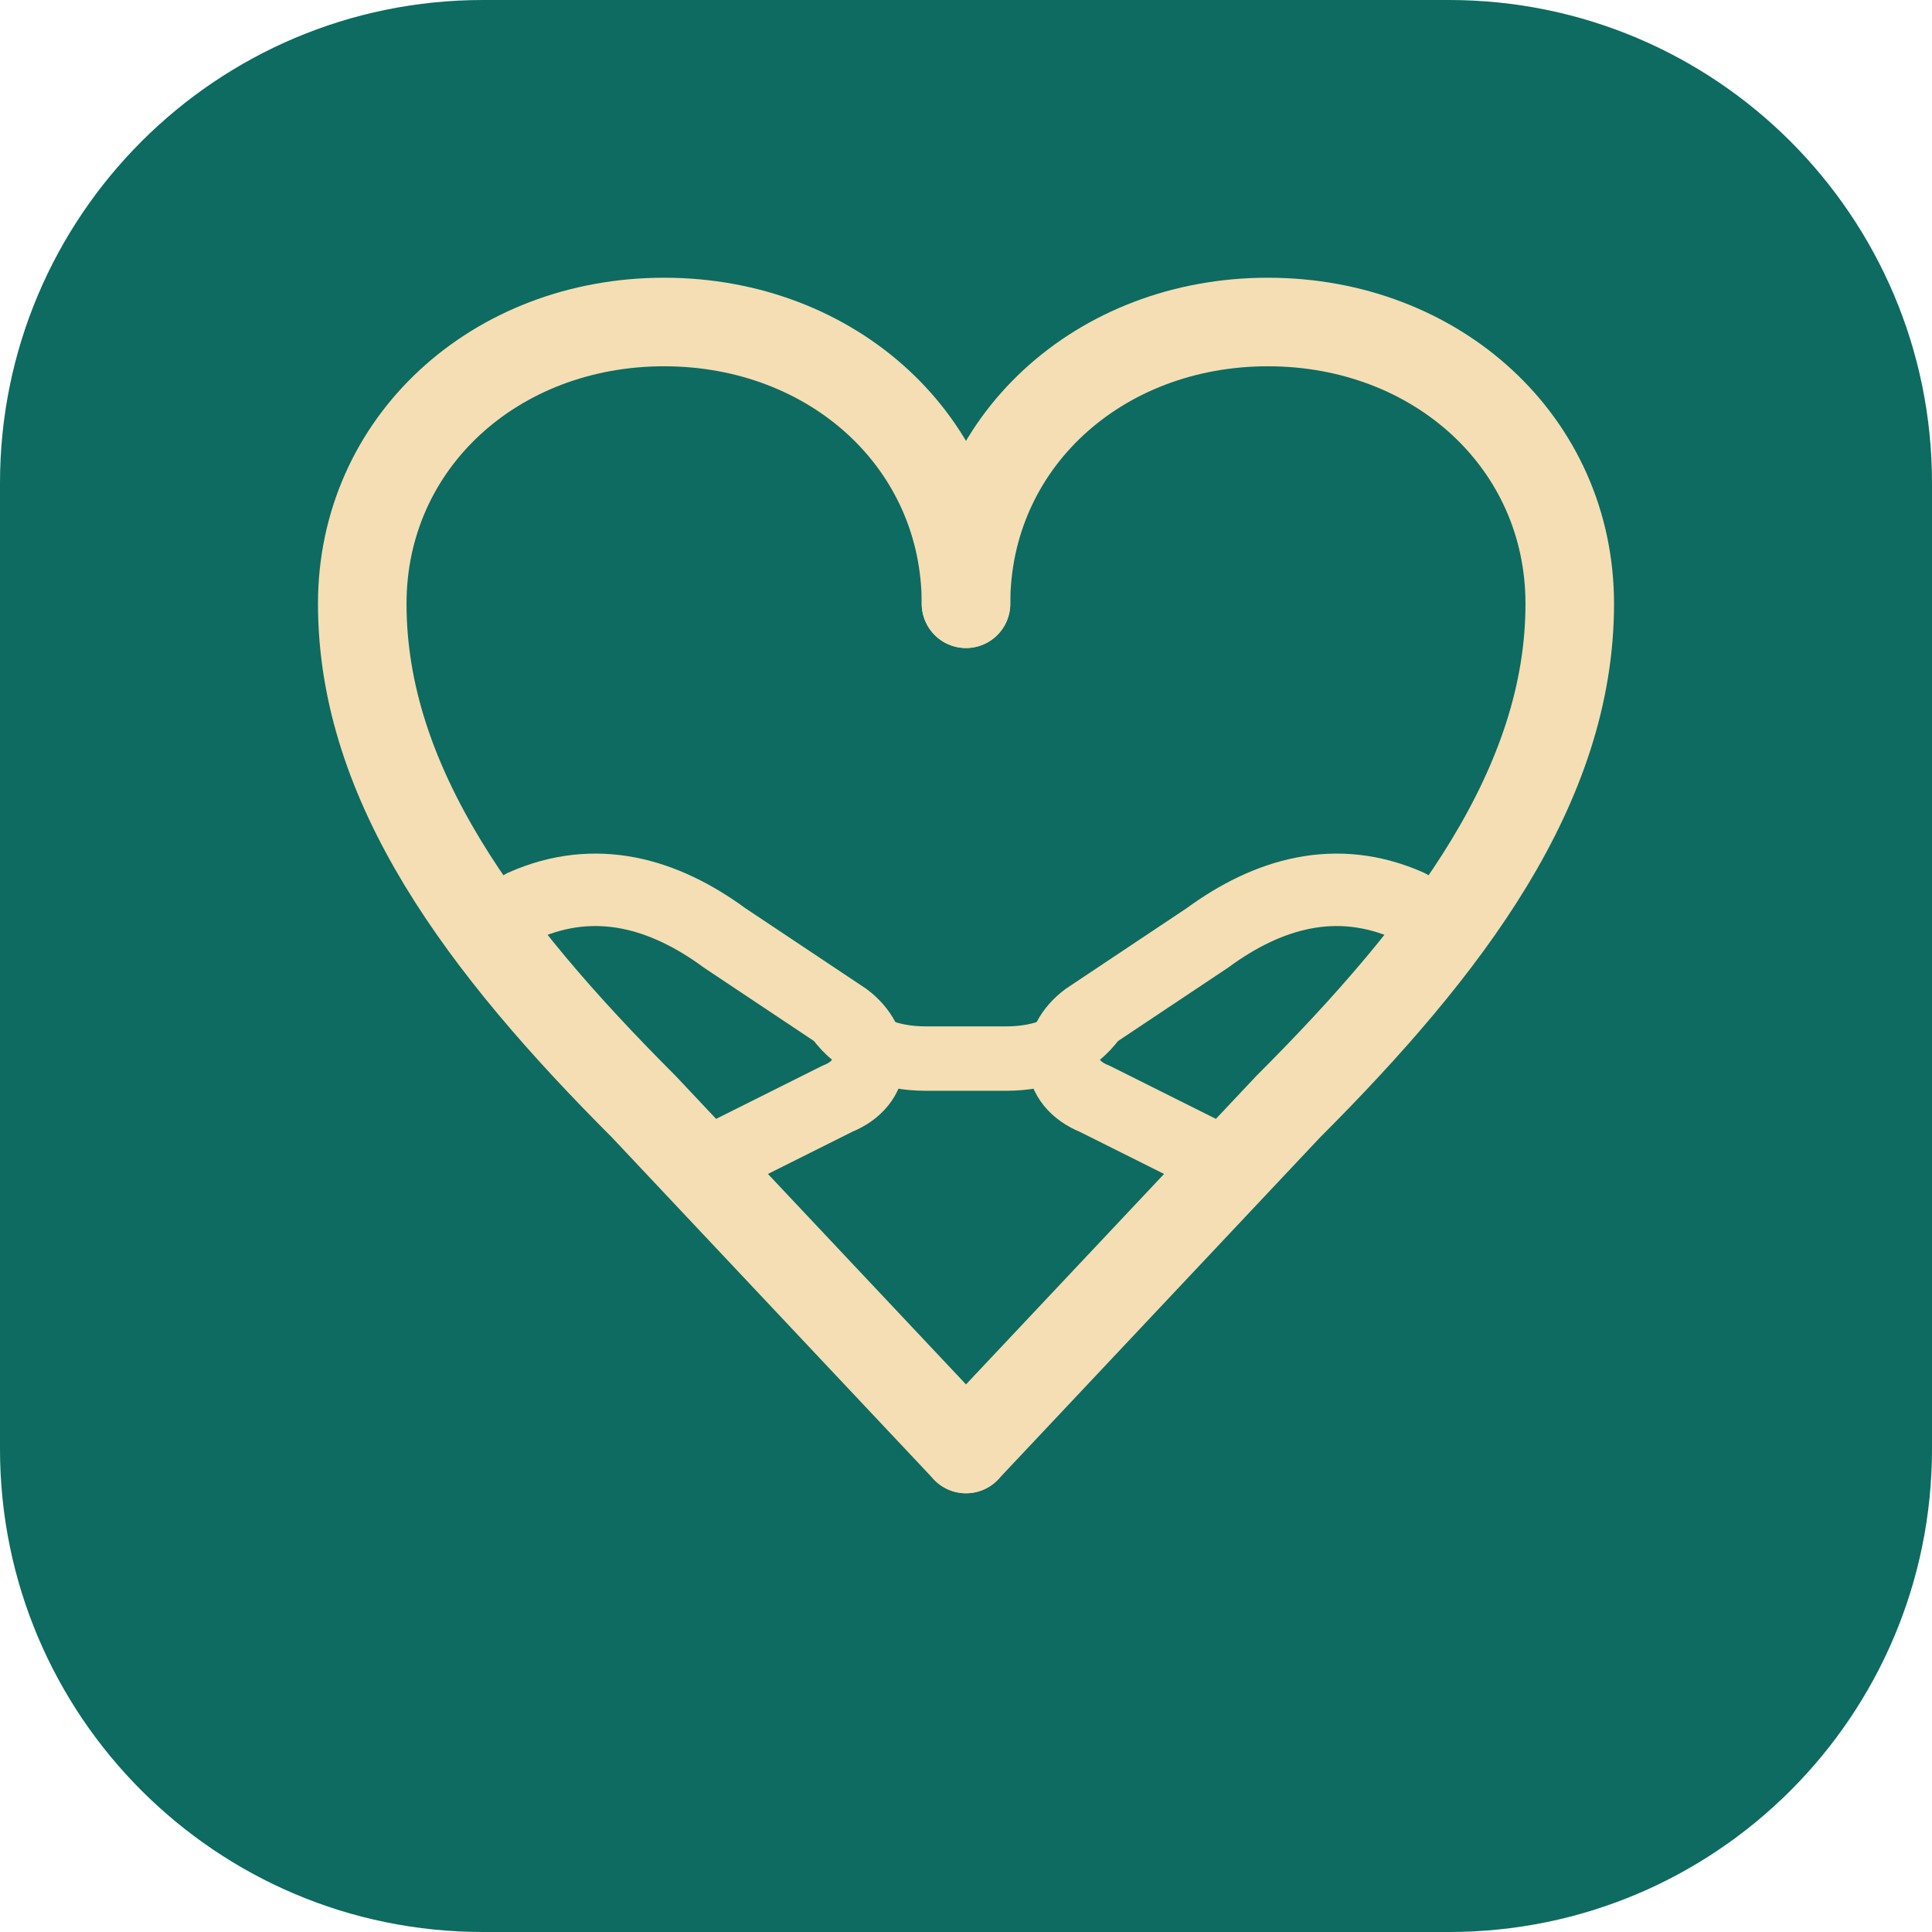
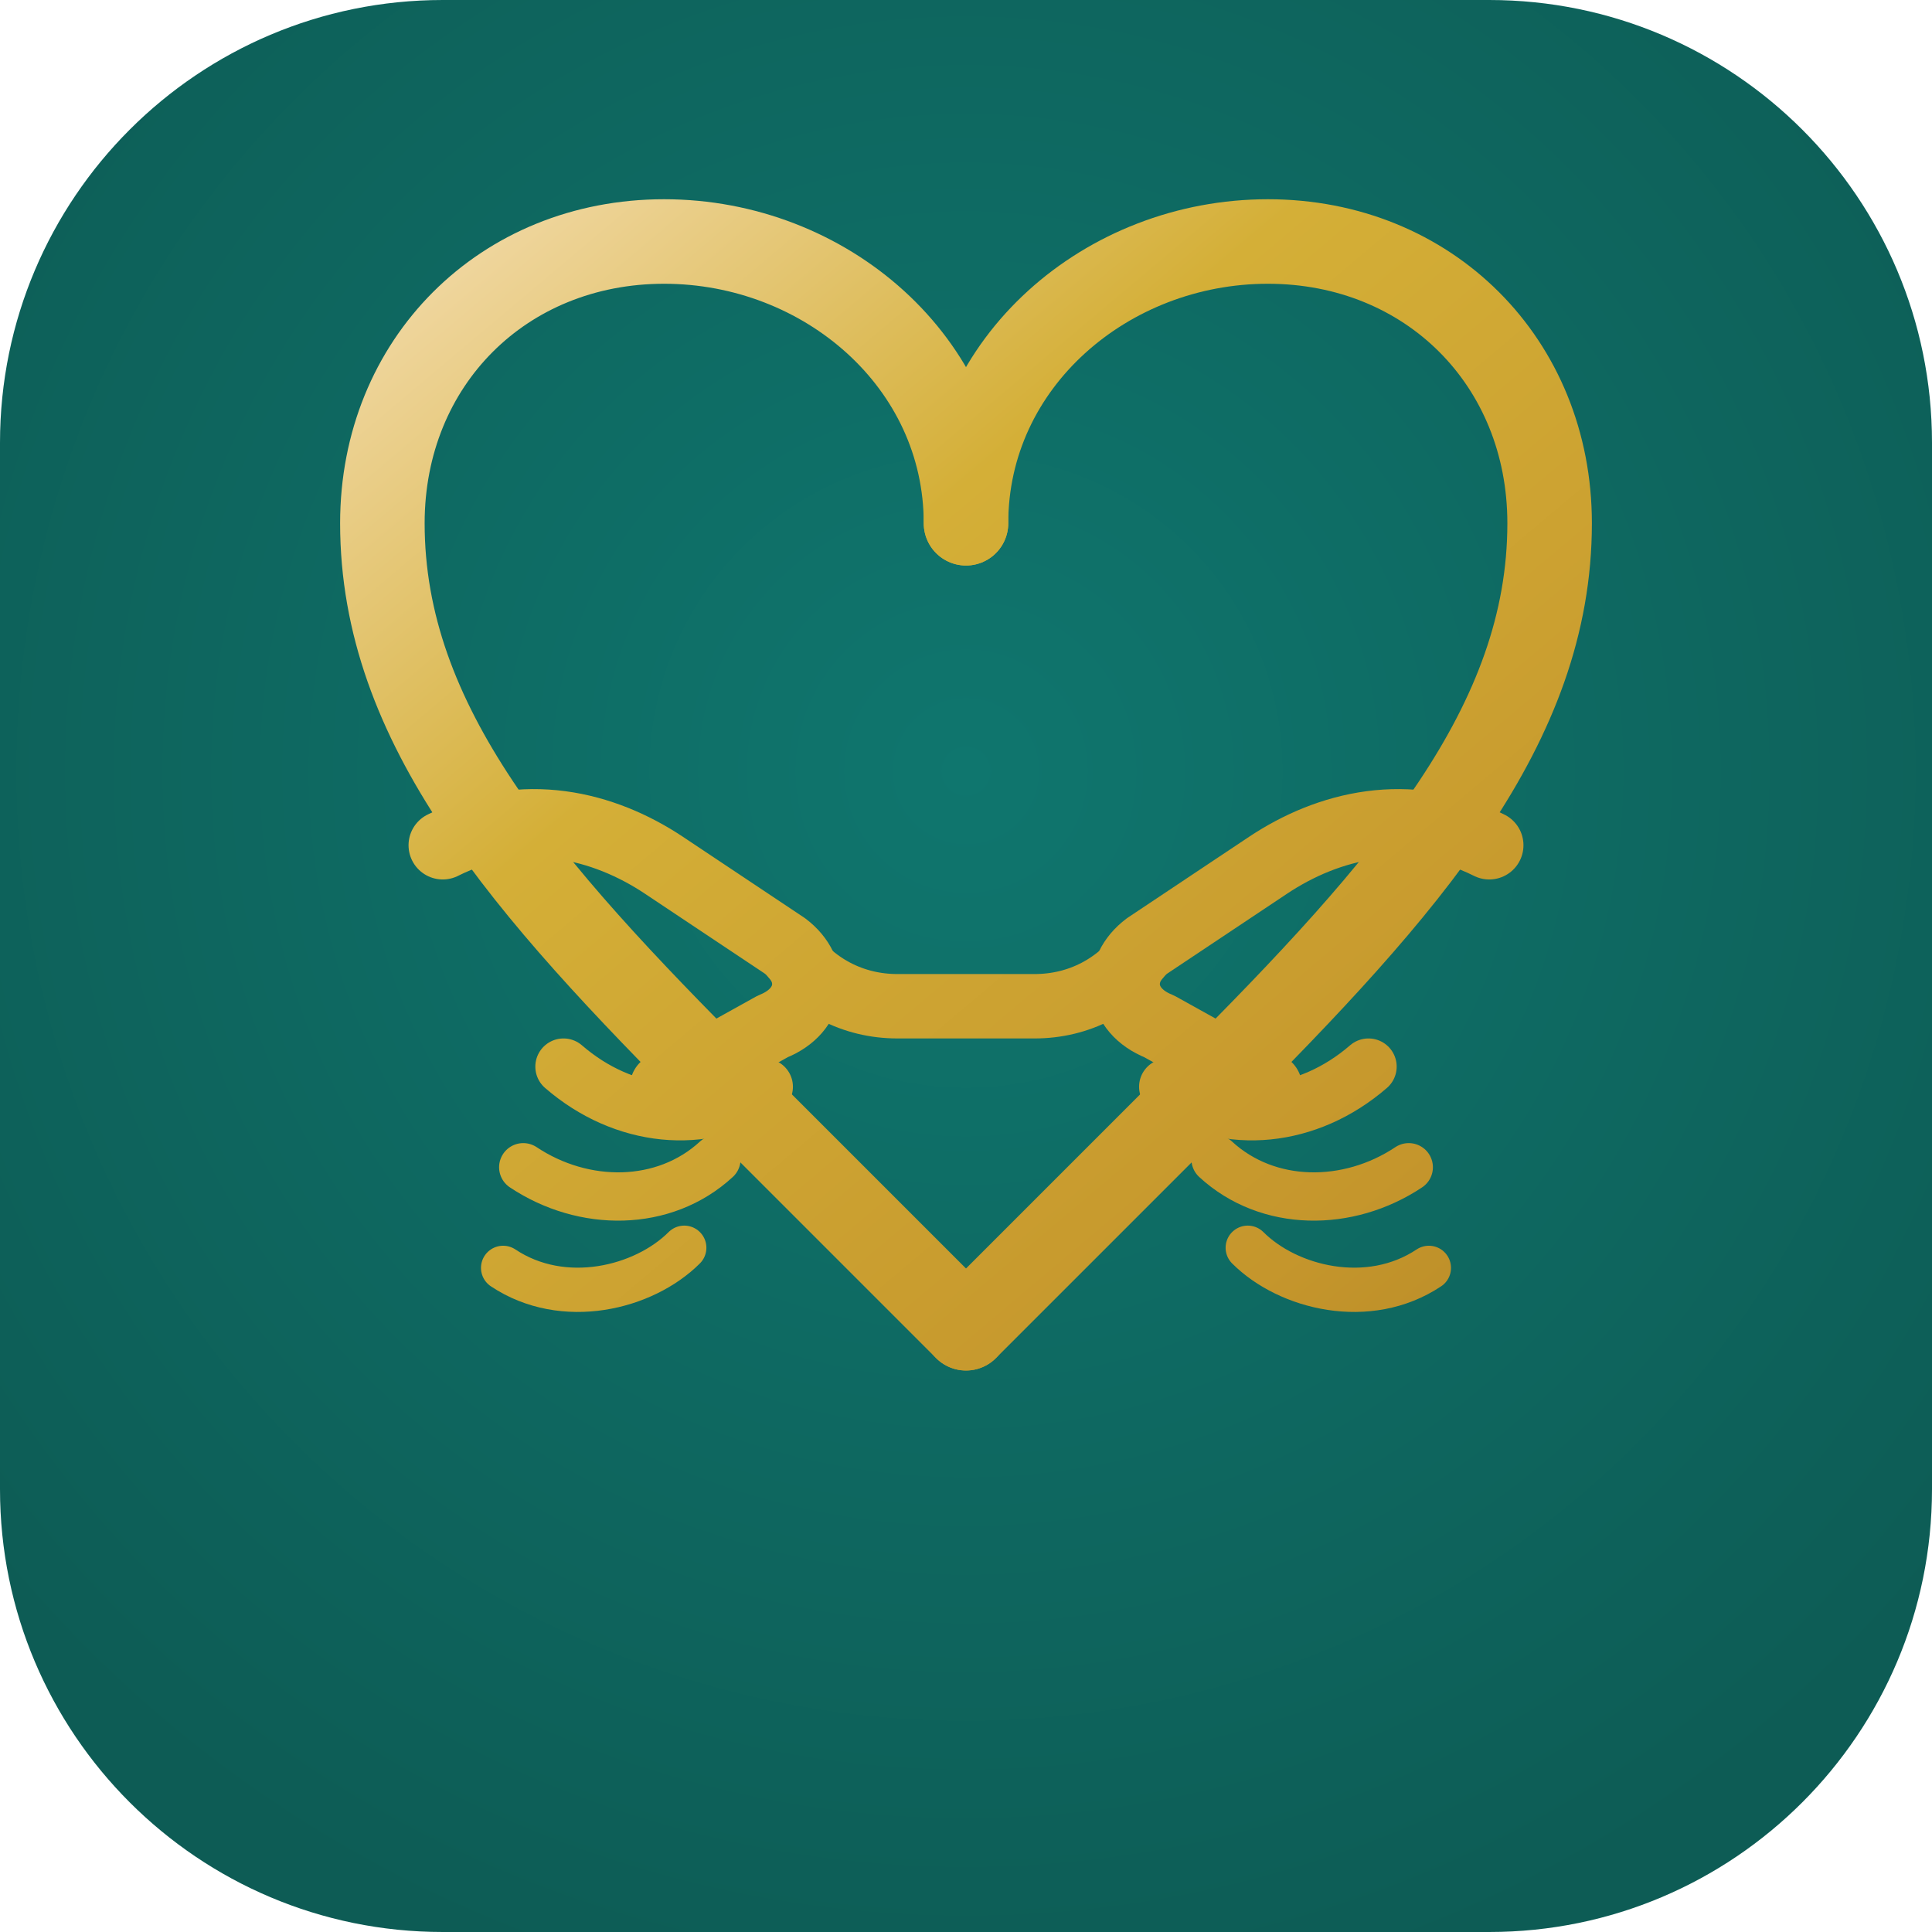
<svg xmlns="http://www.w3.org/2000/svg" width="48" height="48" viewBox="0 0 48 48" fill="none">
  <defs>
-     <linearGradient id="bg" x1="0" y1="0" x2="48" y2="48">
-       <stop stop-color="#0D6B61" />
-       <stop offset="0.5" stop-color="#0F766E" />
-       <stop offset="1" stop-color="#115E59" />
-     </linearGradient>
-     <linearGradient id="gold" x1="10" y1="8" x2="38" y2="40">
+     <radialGradient id="bg" cx="50%" cy="40%" r="65%">
+       <stop stop-color="#0F766E" />
+       <stop offset="1" stop-color="#0D5C55" />
+     </radialGradient>
+     <linearGradient id="gold" x1="8" y1="6" x2="40" y2="44" gradientUnits="userSpaceOnUse">
      <stop stop-color="#F5DEB3" />
-       <stop offset="0.35" stop-color="#D4AF37" />
+       <stop offset="0.3" stop-color="#D4AF37" />
      <stop offset="0.7" stop-color="#C5962C" />
      <stop offset="1" stop-color="#A67C20" />
    </linearGradient>
  </defs>
-   <rect width="48" height="48" rx="12" fill="url(#bg)" />
-   <path d="M24 15c0-4 3.3-7 7.5-7S39 11 39 15c0 4.5-3 8.5-7 12.5L24 36" stroke="url(#gold)" stroke-width="2.2" stroke-linecap="round" stroke-linejoin="round" fill="none" />
-   <path d="M24 15c0-4-3.3-7-7.5-7S9 11 9 15c0 4.5 3 8.5 7 12.5L24 36" stroke="url(#gold)" stroke-width="2.2" stroke-linecap="round" stroke-linejoin="round" fill="none" />
-   <path d="M13 22.5c1.8-0.8 3.5-0.3 5 0.8l3 2c0.8 0.6 0.8 1.6-0.2 2l-3 1.5" stroke="url(#gold)" stroke-width="1.8" stroke-linecap="round" fill="none" />
-   <path d="M35 22.5c-1.8-0.8-3.5-0.3-5 0.8l-3 2c-0.8 0.6-0.8 1.6 0.2 2l3 1.5" stroke="url(#gold)" stroke-width="1.8" stroke-linecap="round" fill="none" />
-   <path d="M20.8 25.3c0.5 0.7 1.3 1 2.2 1h2c0.9 0 1.7-0.3 2.2-1" stroke="url(#gold)" stroke-width="1.6" stroke-linecap="round" fill="none" />
+   <rect width="48" height="48" rx="11" fill="url(#bg)" />
+   <path d="M24 13 C24 9 27.5 6 31.5 6 C35.5 6 38.5 9 38.5 13 C38.5 18 35 22 30 27 L24 33" stroke="url(#gold)" stroke-width="2.1" stroke-linecap="round" stroke-linejoin="round" fill="none" />
+   <path d="M24 13 C24 9 20.5 6 16.5 6 C12.5 6 9.5 9 9.5 13 C9.5 18 13 22 18 27 L24 33" stroke="url(#gold)" stroke-width="2.1" stroke-linecap="round" stroke-linejoin="round" fill="none" />
+   <path d="M11 21 C13 20 15 20.5 16.5 21.5 L19.5 23.5 C20.3 24.1 20.2 25.1 19.2 25.5 L16.5 27" stroke="url(#gold)" stroke-width="1.7" stroke-linecap="round" stroke-linejoin="round" fill="none" />
+   <path d="M37 21 C35 20 33 20.5 31.5 21.5 L28.5 23.5 C27.7 24.1 27.8 25.1 28.8 25.5 L31.5 27" stroke="url(#gold)" stroke-width="1.7" stroke-linecap="round" stroke-linejoin="round" fill="none" />
+   <path d="M19.5 23.5 C20.2 24.5 21.2 25 22.3 25 L25.7 25 C26.8 25 27.8 24.5 28.5 23.5" stroke="url(#gold)" stroke-width="1.6" stroke-linecap="round" fill="none" />
+   <path d="M14 26.5 C15.5 27.8 17.5 28 19 27" stroke="url(#gold)" stroke-width="1.4" stroke-linecap="round" fill="none" />
+   <path d="M34 26.5 C32.5 27.8 30.5 28 29 27" stroke="url(#gold)" stroke-width="1.4" stroke-linecap="round" fill="none" />
+   <path d="M13 29 C14.5 30 16.5 30 17.8 28.8" stroke="url(#gold)" stroke-width="1.2" stroke-linecap="round" fill="none" />
+   <path d="M12.5 31.5 C14 32.5 16 32 17 31" stroke="url(#gold)" stroke-width="1.1" stroke-linecap="round" fill="none" />
+   <path d="M35 29 C33.5 30 31.5 30 30.2 28.8" stroke="url(#gold)" stroke-width="1.2" stroke-linecap="round" fill="none" />
+   <path d="M35.5 31.5 C34 32.5 32 32 31 31" stroke="url(#gold)" stroke-width="1.1" stroke-linecap="round" fill="none" />
</svg>
